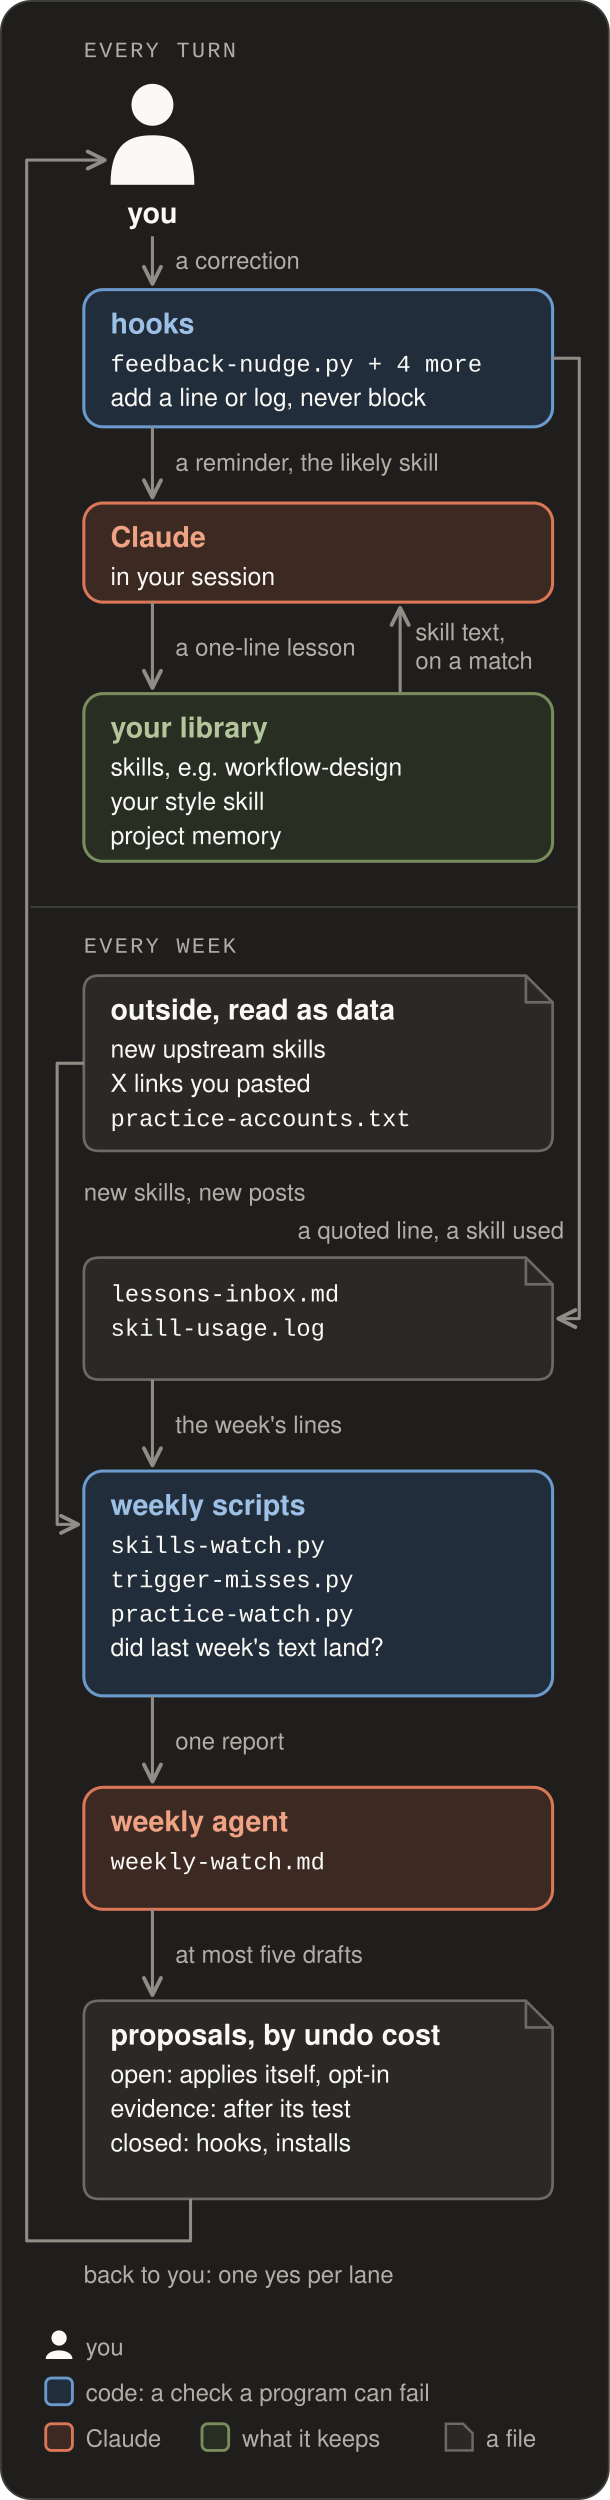
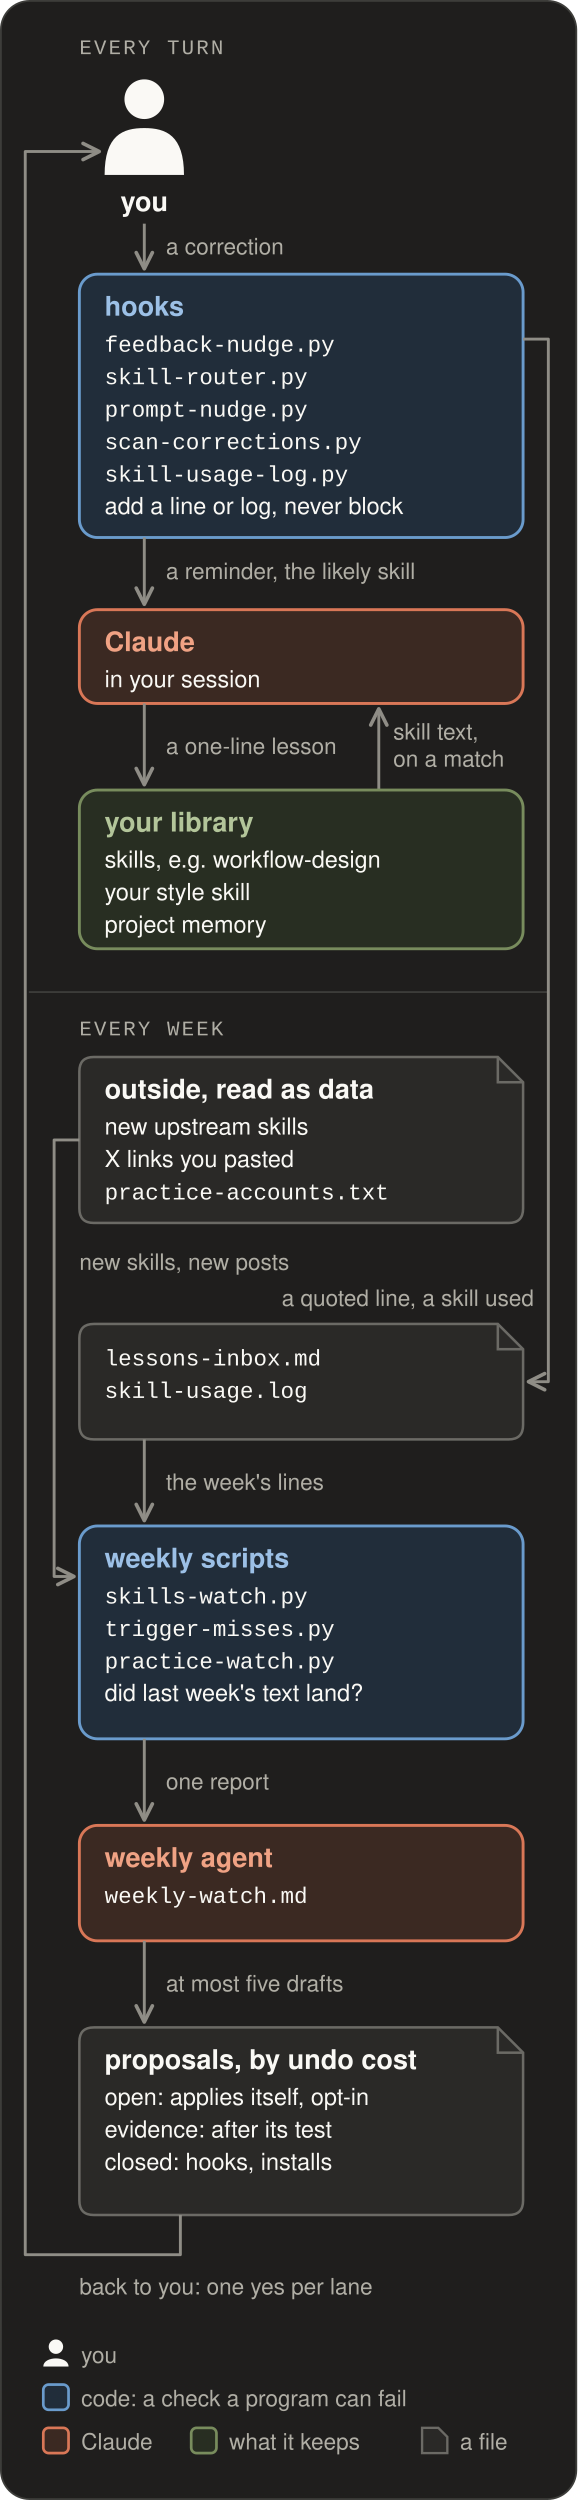
- <svg xmlns="http://www.w3.org/2000/svg" width="320" height="1312" viewBox="0 0 320 1312" role="img" aria-label="How it works, phone layout: every turn, your correction reaches a hook, Claude writes a one-line lesson into your library; every week, scripts read the logs and outside posts, a weekly agent drafts at most five proposals, and they come back to you, one yes per lane.">
+ <svg xmlns="http://www.w3.org/2000/svg" width="320" height="1386" viewBox="0 0 320 1386" role="img" aria-label="How it works, phone layout: every turn, your correction reaches a hook, Claude writes a one-line lesson into your library; every week, scripts read the logs and outside posts, a weekly agent drafts at most five proposals, and they come back to you, one yes per lane.">
  <defs>
    <marker id="a" viewBox="0 0 10 10" refX="9" refY="5" markerWidth="7" markerHeight="7" orient="auto-start-reverse">
      <path d="M1 1L9 5L1 9" fill="none" stroke="#8f8d86" stroke-width="1.8" stroke-linecap="round" stroke-linejoin="round" />
    </marker>
  </defs>
-   <rect x="0.5" y="0.5" width="319" height="1311" rx="16" fill="#1f1e1d" stroke="#3d3d3a" />
+   <rect x="0.5" y="0.5" width="319" height="1385" rx="16" fill="#1f1e1d" stroke="#3d3d3a" />
  <text x="44" y="30" font-family="'IBM Plex Mono',ui-monospace,'SF Mono',SFMono-Regular,Menlo,Consolas,'Liberation Mono',monospace" font-size="11.5" font-weight="500" fill="#b0aea5" text-anchor="start" letter-spacing="1.2">EVERY TURN</text>
  <circle cx="80" cy="55.0" r="11.0" fill="#faf9f5" />
  <path d="M58.0 97.0C58.0 75.0 68.0 71.0 80 71.0C92.0 71.0 102.0 75.0 102.0 97.0Z" fill="#faf9f5" />
  <text x="80" y="117.0" font-family="Archivo,-apple-system,'Segoe UI','Helvetica Neue',Helvetica,Arial,sans-serif" font-size="15" font-weight="600" fill="#faf9f5" text-anchor="middle">you</text>
  <path d="M80 124L80 149" fill="none" stroke="#8f8d86" stroke-width="1.6" stroke-linejoin="round" marker-end="url(#a)" />
  <text x="92" y="141" font-family="Archivo,-apple-system,'Segoe UI','Helvetica Neue',Helvetica,Arial,sans-serif" font-size="12.5" font-weight="400" fill="#b0aea5" text-anchor="start">a correction</text>
-   <rect x="44" y="152" width="246" height="72" rx="10" fill="#212d3a" stroke="#6a9bcc" stroke-width="1.6" />
+   <rect x="44" y="152" width="246" height="146" rx="10" fill="#212d3a" stroke="#6a9bcc" stroke-width="1.6" />
  <text x="58" y="175" font-family="Archivo,-apple-system,'Segoe UI','Helvetica Neue',Helvetica,Arial,sans-serif" font-size="15" font-weight="600" fill="#9cc0e6" text-anchor="start">hooks</text>
-   <text x="58" y="195" font-family="'IBM Plex Mono',ui-monospace,'SF Mono',SFMono-Regular,Menlo,Consolas,'Liberation Mono',monospace" font-size="12.5" font-weight="400" fill="#faf9f5" text-anchor="start">feedback-nudge.py + 4 more</text>
-   <text x="58" y="213" font-family="Archivo,-apple-system,'Segoe UI','Helvetica Neue',Helvetica,Arial,sans-serif" font-size="13" font-weight="400" fill="#faf9f5" text-anchor="start">add a line or log, never block</text>
-   <path d="M80 224L80 261" fill="none" stroke="#8f8d86" stroke-width="1.6" stroke-linejoin="round" marker-end="url(#a)" />
-   <text x="92" y="247" font-family="Archivo,-apple-system,'Segoe UI','Helvetica Neue',Helvetica,Arial,sans-serif" font-size="12.5" font-weight="400" fill="#b0aea5" text-anchor="start">a reminder, the likely skill</text>
-   <rect x="44" y="264" width="246" height="52" rx="10" fill="#3b2922" stroke="#d97757" stroke-width="1.6" />
-   <text x="58" y="287" font-family="Archivo,-apple-system,'Segoe UI','Helvetica Neue',Helvetica,Arial,sans-serif" font-size="15" font-weight="600" fill="#f0a284" text-anchor="start">Claude</text>
-   <text x="58" y="307" font-family="Archivo,-apple-system,'Segoe UI','Helvetica Neue',Helvetica,Arial,sans-serif" font-size="13" font-weight="400" fill="#faf9f5" text-anchor="start">in your session</text>
-   <path d="M80 316L80 361" fill="none" stroke="#8f8d86" stroke-width="1.6" stroke-linejoin="round" marker-end="url(#a)" />
-   <text x="92" y="344" font-family="Archivo,-apple-system,'Segoe UI','Helvetica Neue',Helvetica,Arial,sans-serif" font-size="12.5" font-weight="400" fill="#b0aea5" text-anchor="start">a one-line lesson</text>
-   <path d="M210 364L210 319" fill="none" stroke="#8f8d86" stroke-width="1.6" stroke-linejoin="round" marker-end="url(#a)" />
-   <text x="218" y="336" font-family="Archivo,-apple-system,'Segoe UI','Helvetica Neue',Helvetica,Arial,sans-serif" font-size="12.5" font-weight="400" fill="#b0aea5" text-anchor="start">skill text,</text>
-   <text x="218" y="351" font-family="Archivo,-apple-system,'Segoe UI','Helvetica Neue',Helvetica,Arial,sans-serif" font-size="12.5" font-weight="400" fill="#b0aea5" text-anchor="start">on a match</text>
-   <rect x="44" y="364" width="246" height="88" rx="10" fill="#282e22" stroke="#788c5d" stroke-width="1.6" />
-   <text x="58" y="387" font-family="Archivo,-apple-system,'Segoe UI','Helvetica Neue',Helvetica,Arial,sans-serif" font-size="15" font-weight="600" fill="#b3c59a" text-anchor="start">your library</text>
-   <text x="58" y="407" font-family="Archivo,-apple-system,'Segoe UI','Helvetica Neue',Helvetica,Arial,sans-serif" font-size="13" font-weight="400" fill="#faf9f5" text-anchor="start">skills, e.g. workflow-design</text>
-   <text x="58" y="425" font-family="Archivo,-apple-system,'Segoe UI','Helvetica Neue',Helvetica,Arial,sans-serif" font-size="13" font-weight="400" fill="#faf9f5" text-anchor="start">your style skill</text>
-   <text x="58" y="443" font-family="Archivo,-apple-system,'Segoe UI','Helvetica Neue',Helvetica,Arial,sans-serif" font-size="13" font-weight="400" fill="#faf9f5" text-anchor="start">project memory</text>
-   <path d="M16 476H304" stroke="#3d3d3a" stroke-width="1" />
-   <text x="44" y="500" font-family="'IBM Plex Mono',ui-monospace,'SF Mono',SFMono-Regular,Menlo,Consolas,'Liberation Mono',monospace" font-size="11.5" font-weight="500" fill="#b0aea5" text-anchor="start" letter-spacing="1.2">EVERY WEEK</text>
-   <path d="M52 512H276L290 526V596Q290 604 282 604H52Q44 604 44 596V520Q44 512 52 512Z" fill="#2a2927" stroke="#6b6a65" stroke-width="1.4" />
-   <path d="M276 512V526H290" fill="none" stroke="#6b6a65" stroke-width="1.4" />
-   <text x="58" y="535" font-family="Archivo,-apple-system,'Segoe UI','Helvetica Neue',Helvetica,Arial,sans-serif" font-size="15" font-weight="600" fill="#faf9f5" text-anchor="start">outside, read as data</text>
-   <text x="58" y="555" font-family="Archivo,-apple-system,'Segoe UI','Helvetica Neue',Helvetica,Arial,sans-serif" font-size="13" font-weight="400" fill="#faf9f5" text-anchor="start">new upstream skills</text>
-   <text x="58" y="573" font-family="Archivo,-apple-system,'Segoe UI','Helvetica Neue',Helvetica,Arial,sans-serif" font-size="13" font-weight="400" fill="#faf9f5" text-anchor="start">X links you pasted</text>
-   <text x="58" y="591" font-family="'IBM Plex Mono',ui-monospace,'SF Mono',SFMono-Regular,Menlo,Consolas,'Liberation Mono',monospace" font-size="12.5" font-weight="400" fill="#faf9f5" text-anchor="start">practice-accounts.txt</text>
-   <text x="44" y="630" font-family="Archivo,-apple-system,'Segoe UI','Helvetica Neue',Helvetica,Arial,sans-serif" font-size="12.5" font-weight="400" fill="#b0aea5" text-anchor="start">new skills, new posts</text>
-   <path d="M290 188L304 188L304 692L293 692" fill="none" stroke="#8f8d86" stroke-width="1.6" stroke-linejoin="round" marker-end="url(#a)" />
-   <text x="296" y="650" font-family="Archivo,-apple-system,'Segoe UI','Helvetica Neue',Helvetica,Arial,sans-serif" font-size="12.5" font-weight="400" fill="#b0aea5" text-anchor="end">a quoted line, a skill used</text>
-   <path d="M52 660H276L290 674V716Q290 724 282 724H52Q44 724 44 716V668Q44 660 52 660Z" fill="#2a2927" stroke="#6b6a65" stroke-width="1.4" />
-   <path d="M276 660V674H290" fill="none" stroke="#6b6a65" stroke-width="1.4" />
-   <text x="58" y="683" font-family="'IBM Plex Mono',ui-monospace,'SF Mono',SFMono-Regular,Menlo,Consolas,'Liberation Mono',monospace" font-size="12.5" font-weight="400" fill="#faf9f5" text-anchor="start">lessons-inbox.md</text>
-   <text x="58" y="701" font-family="'IBM Plex Mono',ui-monospace,'SF Mono',SFMono-Regular,Menlo,Consolas,'Liberation Mono',monospace" font-size="12.5" font-weight="400" fill="#faf9f5" text-anchor="start">skill-usage.log</text>
-   <path d="M80 724L80 769" fill="none" stroke="#8f8d86" stroke-width="1.6" stroke-linejoin="round" marker-end="url(#a)" />
-   <text x="92" y="752" font-family="Archivo,-apple-system,'Segoe UI','Helvetica Neue',Helvetica,Arial,sans-serif" font-size="12.5" font-weight="400" fill="#b0aea5" text-anchor="start">the week's lines</text>
-   <rect x="44" y="772" width="246" height="118" rx="10" fill="#212d3a" stroke="#6a9bcc" stroke-width="1.6" />
-   <text x="58" y="795" font-family="Archivo,-apple-system,'Segoe UI','Helvetica Neue',Helvetica,Arial,sans-serif" font-size="15" font-weight="600" fill="#9cc0e6" text-anchor="start">weekly scripts</text>
-   <text x="58" y="815" font-family="'IBM Plex Mono',ui-monospace,'SF Mono',SFMono-Regular,Menlo,Consolas,'Liberation Mono',monospace" font-size="12.5" font-weight="400" fill="#faf9f5" text-anchor="start">skills-watch.py</text>
-   <text x="58" y="833" font-family="'IBM Plex Mono',ui-monospace,'SF Mono',SFMono-Regular,Menlo,Consolas,'Liberation Mono',monospace" font-size="12.5" font-weight="400" fill="#faf9f5" text-anchor="start">trigger-misses.py</text>
-   <text x="58" y="851" font-family="'IBM Plex Mono',ui-monospace,'SF Mono',SFMono-Regular,Menlo,Consolas,'Liberation Mono',monospace" font-size="12.5" font-weight="400" fill="#faf9f5" text-anchor="start">practice-watch.py</text>
-   <text x="58" y="869" font-family="Archivo,-apple-system,'Segoe UI','Helvetica Neue',Helvetica,Arial,sans-serif" font-size="13" font-weight="400" fill="#faf9f5" text-anchor="start">did last week's text land?</text>
-   <path d="M44 558L30 558L30 800L41 800" fill="none" stroke="#8f8d86" stroke-width="1.6" stroke-linejoin="round" marker-end="url(#a)" />
-   <path d="M80 890L80 935" fill="none" stroke="#8f8d86" stroke-width="1.6" stroke-linejoin="round" marker-end="url(#a)" />
-   <text x="92" y="918" font-family="Archivo,-apple-system,'Segoe UI','Helvetica Neue',Helvetica,Arial,sans-serif" font-size="12.5" font-weight="400" fill="#b0aea5" text-anchor="start">one report</text>
-   <rect x="44" y="938" width="246" height="64" rx="10" fill="#3b2922" stroke="#d97757" stroke-width="1.6" />
-   <text x="58" y="961" font-family="Archivo,-apple-system,'Segoe UI','Helvetica Neue',Helvetica,Arial,sans-serif" font-size="15" font-weight="600" fill="#f0a284" text-anchor="start">weekly agent</text>
-   <text x="58" y="981" font-family="'IBM Plex Mono',ui-monospace,'SF Mono',SFMono-Regular,Menlo,Consolas,'Liberation Mono',monospace" font-size="12.5" font-weight="400" fill="#faf9f5" text-anchor="start">weekly-watch.md</text>
-   <path d="M80 1002L80 1047" fill="none" stroke="#8f8d86" stroke-width="1.6" stroke-linejoin="round" marker-end="url(#a)" />
-   <text x="92" y="1030" font-family="Archivo,-apple-system,'Segoe UI','Helvetica Neue',Helvetica,Arial,sans-serif" font-size="12.5" font-weight="400" fill="#b0aea5" text-anchor="start">at most five drafts</text>
-   <path d="M52 1050H276L290 1064V1146Q290 1154 282 1154H52Q44 1154 44 1146V1058Q44 1050 52 1050Z" fill="#2a2927" stroke="#6b6a65" stroke-width="1.4" />
-   <path d="M276 1050V1064H290" fill="none" stroke="#6b6a65" stroke-width="1.4" />
-   <text x="58" y="1073" font-family="Archivo,-apple-system,'Segoe UI','Helvetica Neue',Helvetica,Arial,sans-serif" font-size="15" font-weight="600" fill="#faf9f5" text-anchor="start">proposals, by undo cost</text>
-   <text x="58" y="1093" font-family="Archivo,-apple-system,'Segoe UI','Helvetica Neue',Helvetica,Arial,sans-serif" font-size="13" font-weight="400" fill="#faf9f5" text-anchor="start">open: applies itself, opt-in</text>
-   <text x="58" y="1111" font-family="Archivo,-apple-system,'Segoe UI','Helvetica Neue',Helvetica,Arial,sans-serif" font-size="13" font-weight="400" fill="#faf9f5" text-anchor="start">evidence: after its test</text>
-   <text x="58" y="1129" font-family="Archivo,-apple-system,'Segoe UI','Helvetica Neue',Helvetica,Arial,sans-serif" font-size="13" font-weight="400" fill="#faf9f5" text-anchor="start">closed: hooks, installs</text>
-   <path d="M100 1154L100 1176L14 1176L14 84L55 84" fill="none" stroke="#8f8d86" stroke-width="1.6" stroke-linejoin="round" marker-end="url(#a)" />
-   <text x="44" y="1198" font-family="Archivo,-apple-system,'Segoe UI','Helvetica Neue',Helvetica,Arial,sans-serif" font-size="12.5" font-weight="400" fill="#b0aea5" text-anchor="start">back to you: one yes per lane</text>
-   <circle cx="31" cy="1227" r="4" fill="#faf9f5" />
-   <path d="M24 1238C24 1232 38 1232 38 1238Z" fill="#faf9f5" />
-   <text x="45" y="1236" font-family="Archivo,-apple-system,'Segoe UI','Helvetica Neue',Helvetica,Arial,sans-serif" font-size="12.5" font-weight="400" fill="#b0aea5" text-anchor="start">you</text>
-   <rect x="24" y="1248" width="14" height="14" rx="3" fill="#212d3a" stroke="#6a9bcc" stroke-width="1.5" />
-   <text x="45" y="1260" font-family="Archivo,-apple-system,'Segoe UI','Helvetica Neue',Helvetica,Arial,sans-serif" font-size="12.5" font-weight="400" fill="#b0aea5" text-anchor="start">code: a check a program can fail</text>
-   <rect x="24" y="1272" width="14" height="14" rx="3" fill="#3b2922" stroke="#d97757" stroke-width="1.5" />
-   <text x="45" y="1284" font-family="Archivo,-apple-system,'Segoe UI','Helvetica Neue',Helvetica,Arial,sans-serif" font-size="12.5" font-weight="400" fill="#b0aea5" text-anchor="start">Claude</text>
-   <rect x="106" y="1272" width="14" height="14" rx="3" fill="#282e22" stroke="#788c5d" stroke-width="1.5" />
-   <text x="127" y="1284" font-family="Archivo,-apple-system,'Segoe UI','Helvetica Neue',Helvetica,Arial,sans-serif" font-size="12.5" font-weight="400" fill="#b0aea5" text-anchor="start">what it keeps</text>
-   <path d="M234 1272H243L248 1277V1286H234Z" fill="#2a2927" stroke="#6b6a65" stroke-width="1.3" />
-   <text x="255" y="1284" font-family="Archivo,-apple-system,'Segoe UI','Helvetica Neue',Helvetica,Arial,sans-serif" font-size="12.5" font-weight="400" fill="#b0aea5" text-anchor="start">a file</text>
+   <text x="58" y="195" font-family="'IBM Plex Mono',ui-monospace,'SF Mono',SFMono-Regular,Menlo,Consolas,'Liberation Mono',monospace" font-size="12.5" font-weight="400" fill="#faf9f5" text-anchor="start">feedback-nudge.py</text>
+   <text x="58" y="213" font-family="'IBM Plex Mono',ui-monospace,'SF Mono',SFMono-Regular,Menlo,Consolas,'Liberation Mono',monospace" font-size="12.5" font-weight="400" fill="#faf9f5" text-anchor="start">skill-router.py</text>
+   <text x="58" y="231" font-family="'IBM Plex Mono',ui-monospace,'SF Mono',SFMono-Regular,Menlo,Consolas,'Liberation Mono',monospace" font-size="12.5" font-weight="400" fill="#faf9f5" text-anchor="start">prompt-nudge.py</text>
+   <text x="58" y="249" font-family="'IBM Plex Mono',ui-monospace,'SF Mono',SFMono-Regular,Menlo,Consolas,'Liberation Mono',monospace" font-size="12.5" font-weight="400" fill="#faf9f5" text-anchor="start">scan-corrections.py</text>
+   <text x="58" y="267" font-family="'IBM Plex Mono',ui-monospace,'SF Mono',SFMono-Regular,Menlo,Consolas,'Liberation Mono',monospace" font-size="12.5" font-weight="400" fill="#faf9f5" text-anchor="start">skill-usage-log.py</text>
+   <text x="58" y="285" font-family="Archivo,-apple-system,'Segoe UI','Helvetica Neue',Helvetica,Arial,sans-serif" font-size="13" font-weight="400" fill="#faf9f5" text-anchor="start">add a line or log, never block</text>
+   <path d="M80 298L80 335" fill="none" stroke="#8f8d86" stroke-width="1.6" stroke-linejoin="round" marker-end="url(#a)" />
+   <text x="92" y="321" font-family="Archivo,-apple-system,'Segoe UI','Helvetica Neue',Helvetica,Arial,sans-serif" font-size="12.5" font-weight="400" fill="#b0aea5" text-anchor="start">a reminder, the likely skill</text>
+   <rect x="44" y="338" width="246" height="52" rx="10" fill="#3b2922" stroke="#d97757" stroke-width="1.6" />
+   <text x="58" y="361" font-family="Archivo,-apple-system,'Segoe UI','Helvetica Neue',Helvetica,Arial,sans-serif" font-size="15" font-weight="600" fill="#f0a284" text-anchor="start">Claude</text>
+   <text x="58" y="381" font-family="Archivo,-apple-system,'Segoe UI','Helvetica Neue',Helvetica,Arial,sans-serif" font-size="13" font-weight="400" fill="#faf9f5" text-anchor="start">in your session</text>
+   <path d="M80 390L80 435" fill="none" stroke="#8f8d86" stroke-width="1.6" stroke-linejoin="round" marker-end="url(#a)" />
+   <text x="92" y="418" font-family="Archivo,-apple-system,'Segoe UI','Helvetica Neue',Helvetica,Arial,sans-serif" font-size="12.5" font-weight="400" fill="#b0aea5" text-anchor="start">a one-line lesson</text>
+   <path d="M210 438L210 393" fill="none" stroke="#8f8d86" stroke-width="1.6" stroke-linejoin="round" marker-end="url(#a)" />
+   <text x="218" y="410" font-family="Archivo,-apple-system,'Segoe UI','Helvetica Neue',Helvetica,Arial,sans-serif" font-size="12.5" font-weight="400" fill="#b0aea5" text-anchor="start">skill text,</text>
+   <text x="218" y="425" font-family="Archivo,-apple-system,'Segoe UI','Helvetica Neue',Helvetica,Arial,sans-serif" font-size="12.5" font-weight="400" fill="#b0aea5" text-anchor="start">on a match</text>
+   <rect x="44" y="438" width="246" height="88" rx="10" fill="#282e22" stroke="#788c5d" stroke-width="1.6" />
+   <text x="58" y="461" font-family="Archivo,-apple-system,'Segoe UI','Helvetica Neue',Helvetica,Arial,sans-serif" font-size="15" font-weight="600" fill="#b3c59a" text-anchor="start">your library</text>
+   <text x="58" y="481" font-family="Archivo,-apple-system,'Segoe UI','Helvetica Neue',Helvetica,Arial,sans-serif" font-size="13" font-weight="400" fill="#faf9f5" text-anchor="start">skills, e.g. workflow-design</text>
+   <text x="58" y="499" font-family="Archivo,-apple-system,'Segoe UI','Helvetica Neue',Helvetica,Arial,sans-serif" font-size="13" font-weight="400" fill="#faf9f5" text-anchor="start">your style skill</text>
+   <text x="58" y="517" font-family="Archivo,-apple-system,'Segoe UI','Helvetica Neue',Helvetica,Arial,sans-serif" font-size="13" font-weight="400" fill="#faf9f5" text-anchor="start">project memory</text>
+   <path d="M16 550H304" stroke="#3d3d3a" stroke-width="1" />
+   <text x="44" y="574" font-family="'IBM Plex Mono',ui-monospace,'SF Mono',SFMono-Regular,Menlo,Consolas,'Liberation Mono',monospace" font-size="11.5" font-weight="500" fill="#b0aea5" text-anchor="start" letter-spacing="1.2">EVERY WEEK</text>
+   <path d="M52 586H276L290 600V670Q290 678 282 678H52Q44 678 44 670V594Q44 586 52 586Z" fill="#2a2927" stroke="#6b6a65" stroke-width="1.4" />
+   <path d="M276 586V600H290" fill="none" stroke="#6b6a65" stroke-width="1.4" />
+   <text x="58" y="609" font-family="Archivo,-apple-system,'Segoe UI','Helvetica Neue',Helvetica,Arial,sans-serif" font-size="15" font-weight="600" fill="#faf9f5" text-anchor="start">outside, read as data</text>
+   <text x="58" y="629" font-family="Archivo,-apple-system,'Segoe UI','Helvetica Neue',Helvetica,Arial,sans-serif" font-size="13" font-weight="400" fill="#faf9f5" text-anchor="start">new upstream skills</text>
+   <text x="58" y="647" font-family="Archivo,-apple-system,'Segoe UI','Helvetica Neue',Helvetica,Arial,sans-serif" font-size="13" font-weight="400" fill="#faf9f5" text-anchor="start">X links you pasted</text>
+   <text x="58" y="665" font-family="'IBM Plex Mono',ui-monospace,'SF Mono',SFMono-Regular,Menlo,Consolas,'Liberation Mono',monospace" font-size="12.5" font-weight="400" fill="#faf9f5" text-anchor="start">practice-accounts.txt</text>
+   <text x="44" y="704" font-family="Archivo,-apple-system,'Segoe UI','Helvetica Neue',Helvetica,Arial,sans-serif" font-size="12.5" font-weight="400" fill="#b0aea5" text-anchor="start">new skills, new posts</text>
+   <path d="M290 188L304 188L304 766L293 766" fill="none" stroke="#8f8d86" stroke-width="1.6" stroke-linejoin="round" marker-end="url(#a)" />
+   <text x="296" y="724" font-family="Archivo,-apple-system,'Segoe UI','Helvetica Neue',Helvetica,Arial,sans-serif" font-size="12.5" font-weight="400" fill="#b0aea5" text-anchor="end">a quoted line, a skill used</text>
+   <path d="M52 734H276L290 748V790Q290 798 282 798H52Q44 798 44 790V742Q44 734 52 734Z" fill="#2a2927" stroke="#6b6a65" stroke-width="1.4" />
+   <path d="M276 734V748H290" fill="none" stroke="#6b6a65" stroke-width="1.4" />
+   <text x="58" y="757" font-family="'IBM Plex Mono',ui-monospace,'SF Mono',SFMono-Regular,Menlo,Consolas,'Liberation Mono',monospace" font-size="12.5" font-weight="400" fill="#faf9f5" text-anchor="start">lessons-inbox.md</text>
+   <text x="58" y="775" font-family="'IBM Plex Mono',ui-monospace,'SF Mono',SFMono-Regular,Menlo,Consolas,'Liberation Mono',monospace" font-size="12.5" font-weight="400" fill="#faf9f5" text-anchor="start">skill-usage.log</text>
+   <path d="M80 798L80 843" fill="none" stroke="#8f8d86" stroke-width="1.6" stroke-linejoin="round" marker-end="url(#a)" />
+   <text x="92" y="826" font-family="Archivo,-apple-system,'Segoe UI','Helvetica Neue',Helvetica,Arial,sans-serif" font-size="12.5" font-weight="400" fill="#b0aea5" text-anchor="start">the week's lines</text>
+   <rect x="44" y="846" width="246" height="118" rx="10" fill="#212d3a" stroke="#6a9bcc" stroke-width="1.6" />
+   <text x="58" y="869" font-family="Archivo,-apple-system,'Segoe UI','Helvetica Neue',Helvetica,Arial,sans-serif" font-size="15" font-weight="600" fill="#9cc0e6" text-anchor="start">weekly scripts</text>
+   <text x="58" y="889" font-family="'IBM Plex Mono',ui-monospace,'SF Mono',SFMono-Regular,Menlo,Consolas,'Liberation Mono',monospace" font-size="12.5" font-weight="400" fill="#faf9f5" text-anchor="start">skills-watch.py</text>
+   <text x="58" y="907" font-family="'IBM Plex Mono',ui-monospace,'SF Mono',SFMono-Regular,Menlo,Consolas,'Liberation Mono',monospace" font-size="12.5" font-weight="400" fill="#faf9f5" text-anchor="start">trigger-misses.py</text>
+   <text x="58" y="925" font-family="'IBM Plex Mono',ui-monospace,'SF Mono',SFMono-Regular,Menlo,Consolas,'Liberation Mono',monospace" font-size="12.5" font-weight="400" fill="#faf9f5" text-anchor="start">practice-watch.py</text>
+   <text x="58" y="943" font-family="Archivo,-apple-system,'Segoe UI','Helvetica Neue',Helvetica,Arial,sans-serif" font-size="13" font-weight="400" fill="#faf9f5" text-anchor="start">did last week's text land?</text>
+   <path d="M44 632L30 632L30 874L41 874" fill="none" stroke="#8f8d86" stroke-width="1.6" stroke-linejoin="round" marker-end="url(#a)" />
+   <path d="M80 964L80 1009" fill="none" stroke="#8f8d86" stroke-width="1.6" stroke-linejoin="round" marker-end="url(#a)" />
+   <text x="92" y="992" font-family="Archivo,-apple-system,'Segoe UI','Helvetica Neue',Helvetica,Arial,sans-serif" font-size="12.5" font-weight="400" fill="#b0aea5" text-anchor="start">one report</text>
+   <rect x="44" y="1012" width="246" height="64" rx="10" fill="#3b2922" stroke="#d97757" stroke-width="1.6" />
+   <text x="58" y="1035" font-family="Archivo,-apple-system,'Segoe UI','Helvetica Neue',Helvetica,Arial,sans-serif" font-size="15" font-weight="600" fill="#f0a284" text-anchor="start">weekly agent</text>
+   <text x="58" y="1055" font-family="'IBM Plex Mono',ui-monospace,'SF Mono',SFMono-Regular,Menlo,Consolas,'Liberation Mono',monospace" font-size="12.5" font-weight="400" fill="#faf9f5" text-anchor="start">weekly-watch.md</text>
+   <path d="M80 1076L80 1121" fill="none" stroke="#8f8d86" stroke-width="1.6" stroke-linejoin="round" marker-end="url(#a)" />
+   <text x="92" y="1104" font-family="Archivo,-apple-system,'Segoe UI','Helvetica Neue',Helvetica,Arial,sans-serif" font-size="12.5" font-weight="400" fill="#b0aea5" text-anchor="start">at most five drafts</text>
+   <path d="M52 1124H276L290 1138V1220Q290 1228 282 1228H52Q44 1228 44 1220V1132Q44 1124 52 1124Z" fill="#2a2927" stroke="#6b6a65" stroke-width="1.4" />
+   <path d="M276 1124V1138H290" fill="none" stroke="#6b6a65" stroke-width="1.4" />
+   <text x="58" y="1147" font-family="Archivo,-apple-system,'Segoe UI','Helvetica Neue',Helvetica,Arial,sans-serif" font-size="15" font-weight="600" fill="#faf9f5" text-anchor="start">proposals, by undo cost</text>
+   <text x="58" y="1167" font-family="Archivo,-apple-system,'Segoe UI','Helvetica Neue',Helvetica,Arial,sans-serif" font-size="13" font-weight="400" fill="#faf9f5" text-anchor="start">open: applies itself, opt-in</text>
+   <text x="58" y="1185" font-family="Archivo,-apple-system,'Segoe UI','Helvetica Neue',Helvetica,Arial,sans-serif" font-size="13" font-weight="400" fill="#faf9f5" text-anchor="start">evidence: after its test</text>
+   <text x="58" y="1203" font-family="Archivo,-apple-system,'Segoe UI','Helvetica Neue',Helvetica,Arial,sans-serif" font-size="13" font-weight="400" fill="#faf9f5" text-anchor="start">closed: hooks, installs</text>
+   <path d="M100 1228L100 1250L14 1250L14 84L55 84" fill="none" stroke="#8f8d86" stroke-width="1.6" stroke-linejoin="round" marker-end="url(#a)" />
+   <text x="44" y="1272" font-family="Archivo,-apple-system,'Segoe UI','Helvetica Neue',Helvetica,Arial,sans-serif" font-size="12.5" font-weight="400" fill="#b0aea5" text-anchor="start">back to you: one yes per lane</text>
+   <circle cx="31" cy="1301" r="4" fill="#faf9f5" />
+   <path d="M24 1312C24 1306 38 1306 38 1312Z" fill="#faf9f5" />
+   <text x="45" y="1310" font-family="Archivo,-apple-system,'Segoe UI','Helvetica Neue',Helvetica,Arial,sans-serif" font-size="12.5" font-weight="400" fill="#b0aea5" text-anchor="start">you</text>
+   <rect x="24" y="1322" width="14" height="14" rx="3" fill="#212d3a" stroke="#6a9bcc" stroke-width="1.5" />
+   <text x="45" y="1334" font-family="Archivo,-apple-system,'Segoe UI','Helvetica Neue',Helvetica,Arial,sans-serif" font-size="12.5" font-weight="400" fill="#b0aea5" text-anchor="start">code: a check a program can fail</text>
+   <rect x="24" y="1346" width="14" height="14" rx="3" fill="#3b2922" stroke="#d97757" stroke-width="1.5" />
+   <text x="45" y="1358" font-family="Archivo,-apple-system,'Segoe UI','Helvetica Neue',Helvetica,Arial,sans-serif" font-size="12.5" font-weight="400" fill="#b0aea5" text-anchor="start">Claude</text>
+   <rect x="106" y="1346" width="14" height="14" rx="3" fill="#282e22" stroke="#788c5d" stroke-width="1.5" />
+   <text x="127" y="1358" font-family="Archivo,-apple-system,'Segoe UI','Helvetica Neue',Helvetica,Arial,sans-serif" font-size="12.5" font-weight="400" fill="#b0aea5" text-anchor="start">what it keeps</text>
+   <path d="M234 1346H243L248 1351V1360H234Z" fill="#2a2927" stroke="#6b6a65" stroke-width="1.3" />
+   <text x="255" y="1358" font-family="Archivo,-apple-system,'Segoe UI','Helvetica Neue',Helvetica,Arial,sans-serif" font-size="12.5" font-weight="400" fill="#b0aea5" text-anchor="start">a file</text>
</svg>
